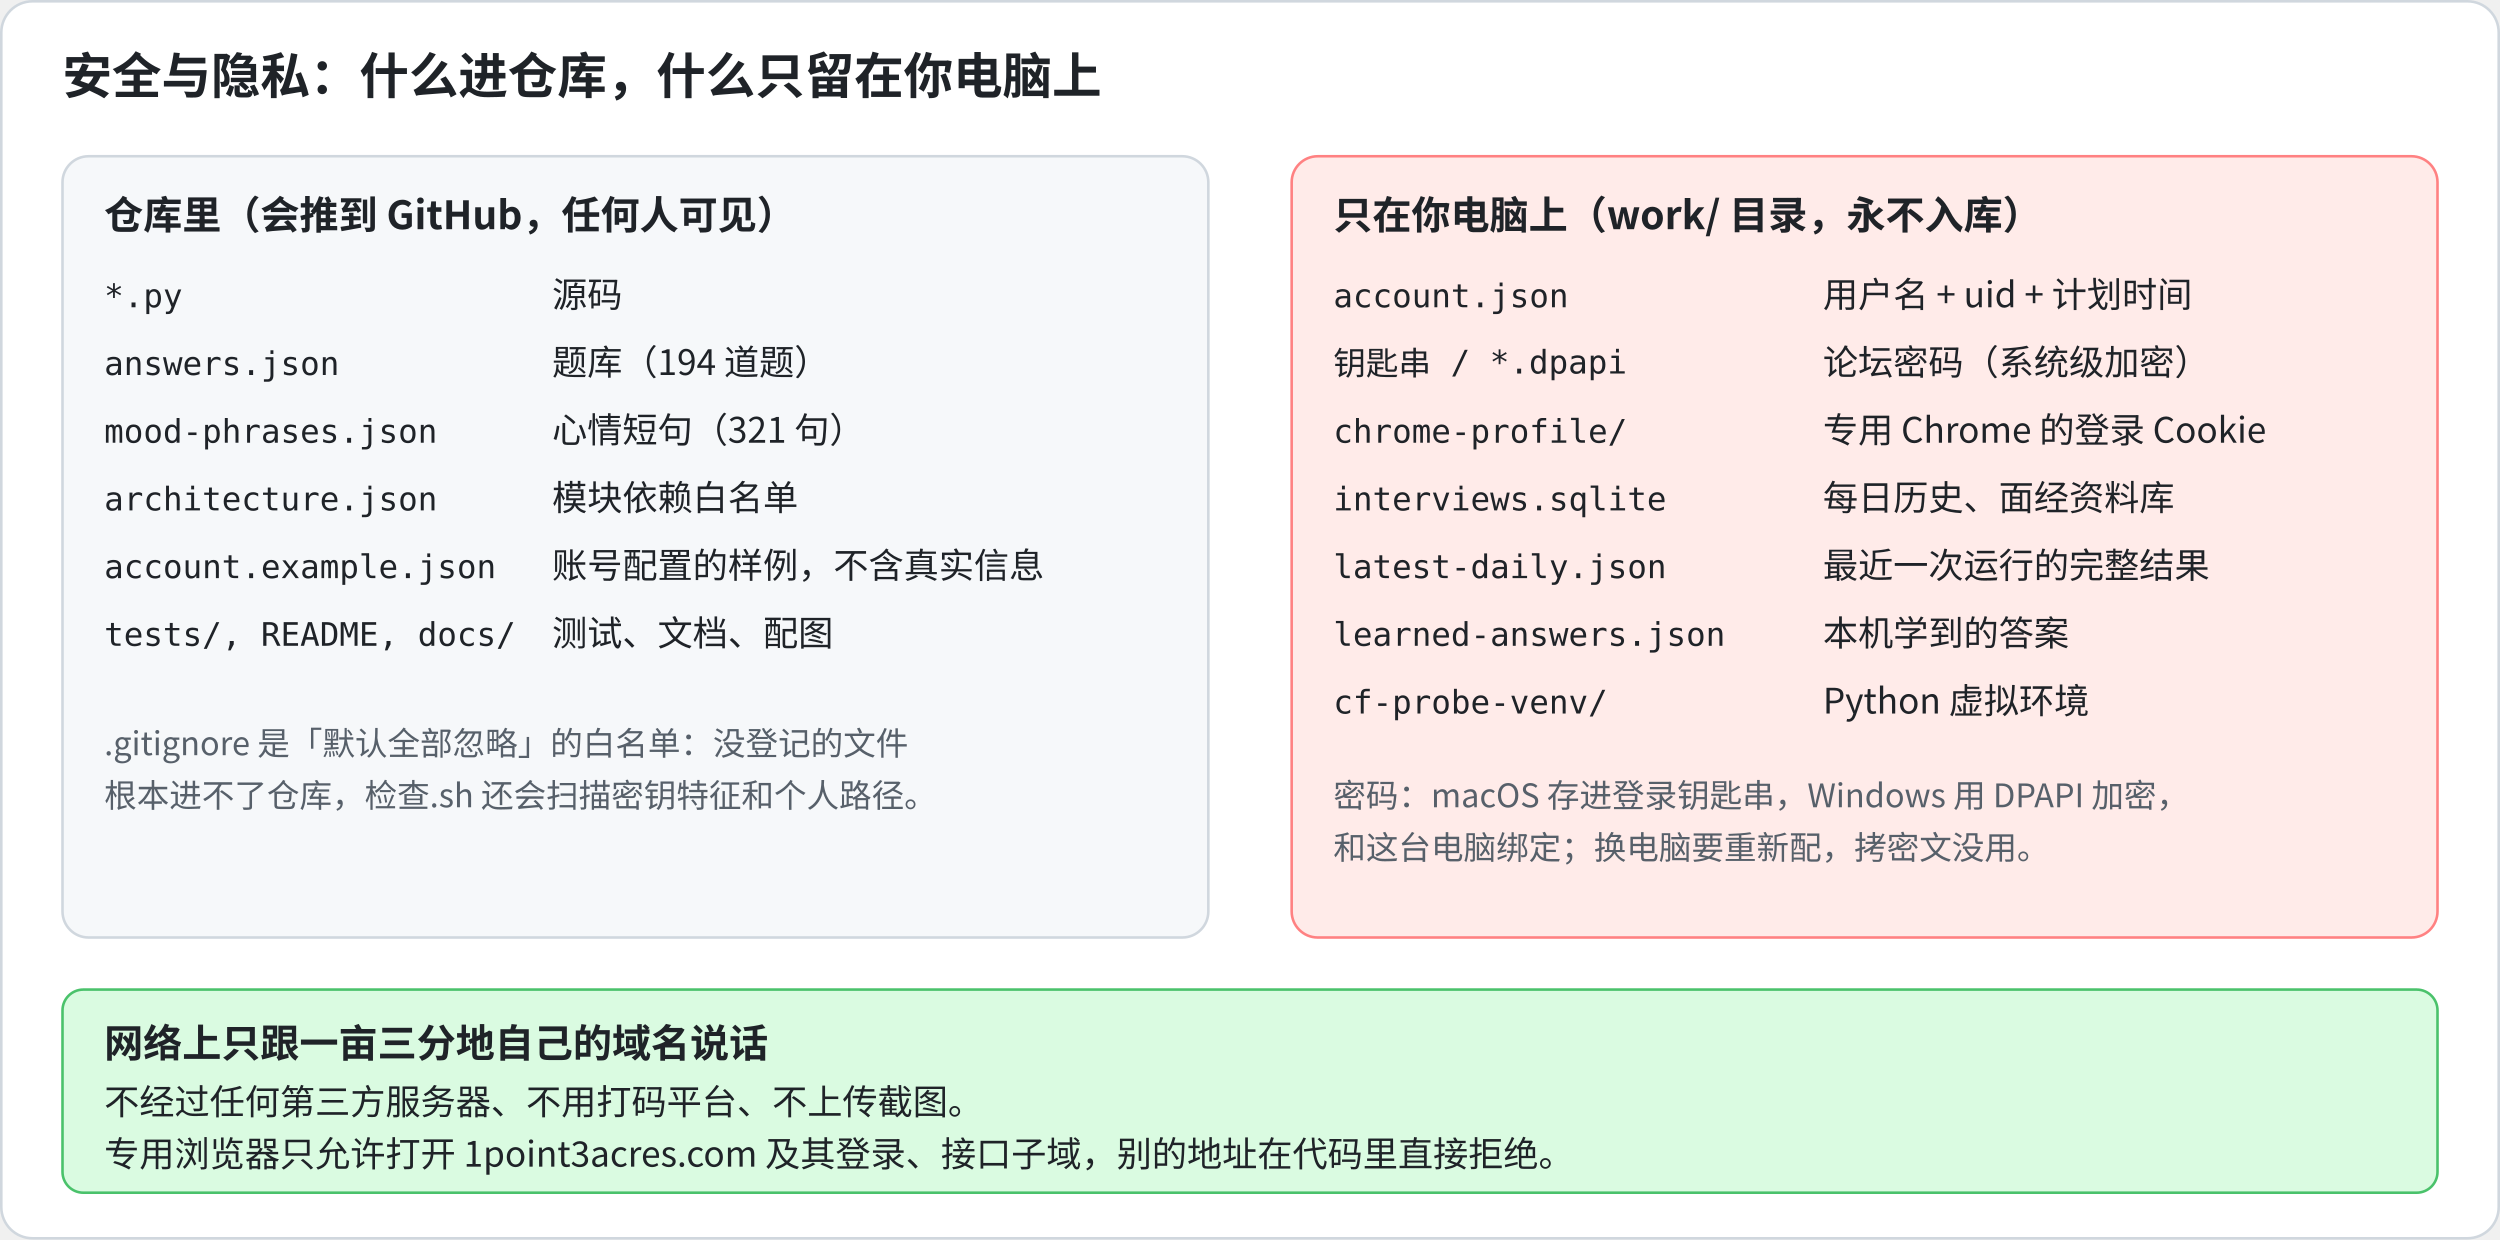
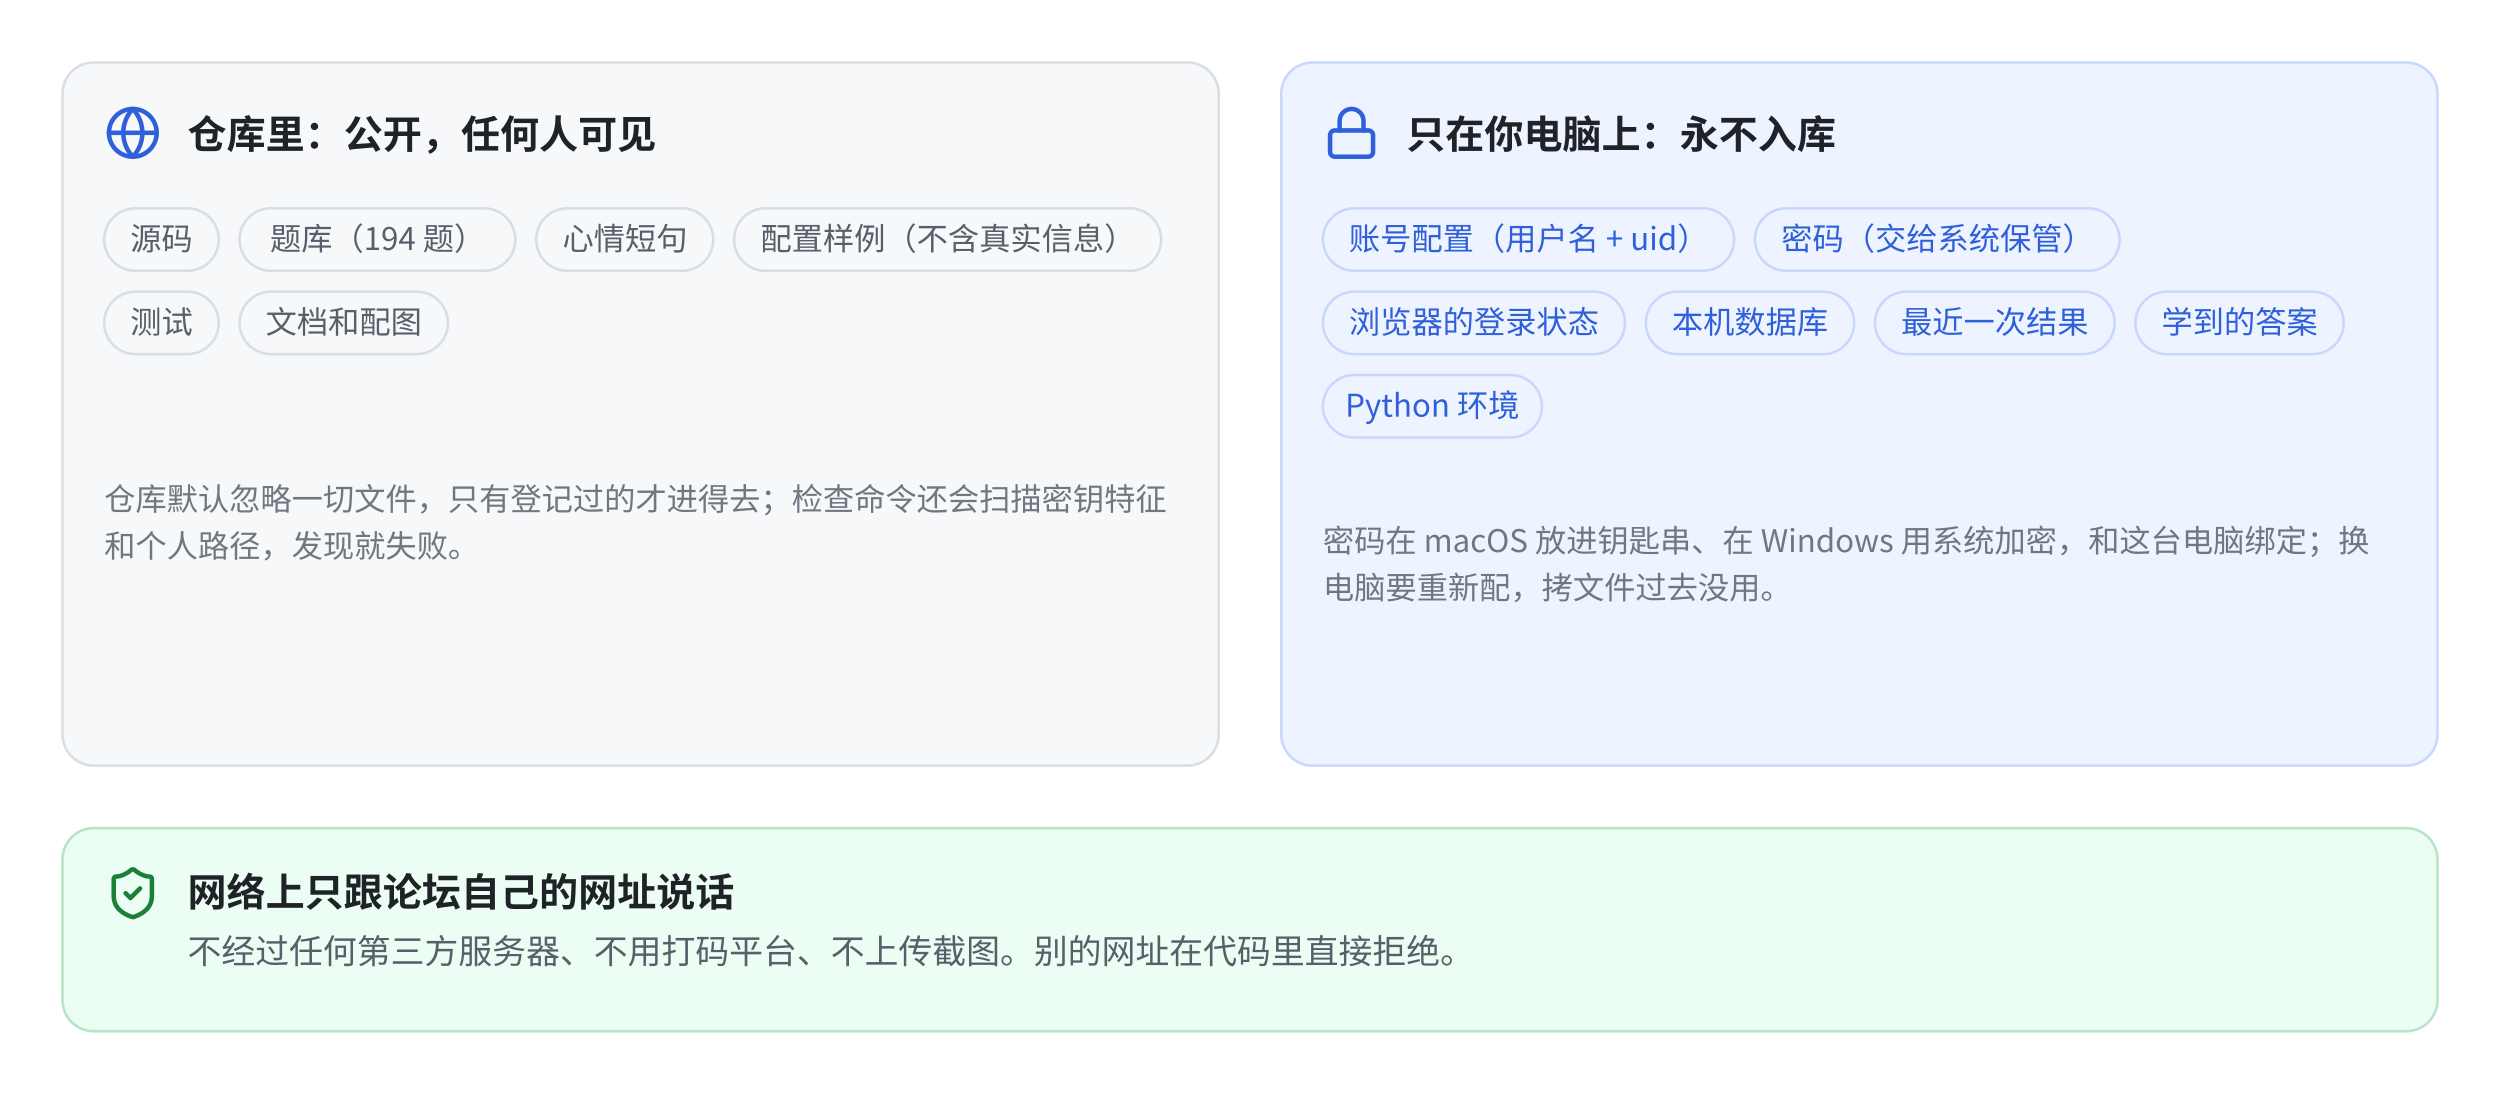
- <svg xmlns="http://www.w3.org/2000/svg" width="960" height="476" viewBox="0 0 960 476" role="img" aria-label="安全与隐私：哪些东西进仓库，哪些只留在你电脑上">
+ <svg xmlns="http://www.w3.org/2000/svg" width="960" height="420" viewBox="0 0 960 420" role="img" aria-label="安全与隐私">
  <style>
- text{font-family:-apple-system,BlinkMacSystemFont,'Segoe UI','PingFang SC','Hiragino Sans GB','Microsoft YaHei','Noto Sans CJK SC',Helvetica,Arial,sans-serif;fill:#1f2328}
- .h{font-size:19px;font-weight:700}.b{font-size:15px;font-weight:600}.t{font-size:13.5px}.s{font-size:12.5px;fill:#57606a}
- .m{font-family:ui-monospace,SFMono-Regular,Menlo,Consolas,monospace;font-size:12.5px}
+ text{font-family:-apple-system,BlinkMacSystemFont,'Segoe UI','PingFang SC','Hiragino Sans GB','Microsoft YaHei','Noto Sans CJK SC',Helvetica,Arial,sans-serif;fill:#1f2328;font-size:13px}
+ .h{font-size:15px;font-weight:600}.hb{font-size:17px;font-weight:700}
+ .s{font-size:13px;fill:#57606a}.xs{font-size:12px;fill:#6f7781}
+ .mono{font-family:ui-monospace,SFMono-Regular,Menlo,Consolas,'PingFang SC','Microsoft YaHei',monospace;font-size:12px;fill:#57606a}
+ .w{fill:#ffffff;font-weight:600}
+ .bg{fill:#ffffff}
+ .line{stroke:#8c959f;stroke-width:1.6;fill:none;stroke-linecap:round;stroke-linejoin:round}
+ .line.soft{stroke:#c9d1d9}
+ .ar{stroke:#8c959f;stroke-width:1.6;fill:none;marker-end:url(#ah);stroke-linecap:round;stroke-linejoin:round}
+ .ar.blue{stroke:#2f5fdb;marker-end:url(#ah-blue)}.ar.green{stroke:#1a7f37;marker-end:url(#ah-green)}
+ .ar.red{stroke:#cf222e;marker-end:url(#ah-red)}.ar.amber{stroke:#9a6700;marker-end:url(#ah-amber)}
+ .ar.dash{stroke-dasharray:5 4}
+ .ic{fill:none;stroke-width:1.9;stroke-linecap:round;stroke-linejoin:round}
+ .c-gray{fill:#f6f8fa;stroke:#d8dee4;stroke-width:1}.f-gray{fill:#57606a}.k-gray{stroke:#57606a}.t-gray{fill:#57606a}.ic-gray{stroke:#57606a}.sf-gray{fill:#f6f8fa}.ss-gray{stroke:#d8dee4}
+ .c-blue{fill:#eef4ff;stroke:#c7d7fe;stroke-width:1}.f-blue{fill:#2f5fdb}.k-blue{stroke:#2f5fdb}.t-blue{fill:#2f5fdb}.ic-blue{stroke:#2f5fdb}.sf-blue{fill:#eef4ff}.ss-blue{stroke:#c7d7fe}
+ .c-green{fill:#ecfdf3;stroke:#b7e4c7;stroke-width:1}.f-green{fill:#1a7f37}.k-green{stroke:#1a7f37}.t-green{fill:#1a7f37}.ic-green{stroke:#1a7f37}.sf-green{fill:#ecfdf3}.ss-green{stroke:#b7e4c7}
+ .c-amber{fill:#fff8e6;stroke:#f5d78a;stroke-width:1}.f-amber{fill:#9a6700}.k-amber{stroke:#9a6700}.t-amber{fill:#9a6700}.ic-amber{stroke:#9a6700}.sf-amber{fill:#fff8e6}.ss-amber{stroke:#f5d78a}
+ .c-red{fill:#fff1f0;stroke:#f7b9b4;stroke-width:1}.f-red{fill:#cf222e}.k-red{stroke:#cf222e}.t-red{fill:#cf222e}.ic-red{stroke:#cf222e}.sf-red{fill:#fff1f0}.ss-red{stroke:#f7b9b4}
+ .c-purple{fill:#f6f1ff;stroke:#d6c7f5;stroke-width:1}.f-purple{fill:#6e40c9}.k-purple{stroke:#6e40c9}.t-purple{fill:#6e40c9}.ic-purple{stroke:#6e40c9}.sf-purple{fill:#f6f1ff}.ss-purple{stroke:#d6c7f5}
+ @media (prefers-color-scheme: dark){
+ text{fill:#e6edf3}.s{fill:#a3adb8}.xs{fill:#8b949e}.mono{fill:#a3adb8}.w{fill:#ffffff}
+ .bg{fill:#0d1117}
+ .line{stroke:#6e7681}.line.soft{stroke:#30363d}
+ .ar{stroke:#6e7681}
+ .ar.blue{stroke:#79a6ff}.ar.green{stroke:#4ad07a}.ar.red{stroke:#ff7b72}.ar.amber{stroke:#e3b341}
+ .c-gray{fill:#161b22;stroke:#30363d}.f-gray{fill:#8b949e}.k-gray{stroke:#8b949e}.t-gray{fill:#8b949e}.ic-gray{stroke:#8b949e}.sf-gray{fill:#161b22}.ss-gray{stroke:#30363d}
+ .c-blue{fill:#12203a;stroke:#2b4a86}.f-blue{fill:#79a6ff}.k-blue{stroke:#79a6ff}.t-blue{fill:#79a6ff}.ic-blue{stroke:#79a6ff}.sf-blue{fill:#12203a}.ss-blue{stroke:#2b4a86}
+ .c-green{fill:#0f2a1a;stroke:#1f5a33}.f-green{fill:#4ad07a}.k-green{stroke:#4ad07a}.t-green{fill:#4ad07a}.ic-green{stroke:#4ad07a}.sf-green{fill:#0f2a1a}.ss-green{stroke:#1f5a33}
+ .c-amber{fill:#2e2410;stroke:#6b4f12}.f-amber{fill:#e3b341}.k-amber{stroke:#e3b341}.t-amber{fill:#e3b341}.ic-amber{stroke:#e3b341}.sf-amber{fill:#2e2410}.ss-amber{stroke:#6b4f12}
+ .c-red{fill:#301416;stroke:#7a2a2e}.f-red{fill:#ff7b72}.k-red{stroke:#ff7b72}.t-red{fill:#ff7b72}.ic-red{stroke:#ff7b72}.sf-red{fill:#301416}.ss-red{stroke:#7a2a2e}
+ .c-purple{fill:#231a36;stroke:#4a3480}.f-purple{fill:#b083f0}.k-purple{stroke:#b083f0}.t-purple{fill:#b083f0}.ic-purple{stroke:#b083f0}.sf-purple{fill:#231a36}.ss-purple{stroke:#4a3480}
+ }
</style>
-   <rect x="0.5" y="0.5" width="959" height="475" rx="12" fill="#fff" stroke="#d0d7de" />
-   <text x="24" y="36" class="h">安全与隐私：什么进仓库，什么只留在你电脑上</text>
-   <rect x="24" y="60" width="440" height="300" rx="10" fill="#f6f8fa" stroke="#d0d7de" />
-   <text x="40" y="88" class="b">仓库里（会推到 GitHub，任何人可见）</text>
-   <text x="40" y="118" class="m">*.py</text>
-   <text x="212" y="118" class="t">源码</text>
-   <text x="40" y="144" class="m">answers.json</text>
-   <text x="212" y="144" class="t">题库（194 道题）</text>
-   <text x="40" y="170" class="m">mood-phrases.json</text>
-   <text x="212" y="170" class="t">心情短句（321 句）</text>
-   <text x="40" y="196" class="m">architecture.json</text>
-   <text x="212" y="196" class="t">模块依赖白名单</text>
-   <text x="40" y="222" class="m">account.example.json</text>
-   <text x="212" y="222" class="t">账号配置的样例，不含真实信息</text>
-   <text x="40" y="248" class="m">tests/, README, docs/</text>
-   <text x="212" y="248" class="t">测试、文档、配图</text>
-   <text x="40" y="290" class="s">.gitignore 是「默认全部忽略」的白名单：没登记的文件</text>
-   <text x="40" y="310" class="s">根本进不了仓库，检查.sh 还会扫描密钥特征和个人路径。</text>
-   <rect x="496" y="60" width="440" height="300" rx="10" fill="#ffebe9" stroke="#ff8182" />
-   <text x="512" y="88" class="b">只在你电脑上（work/ 目录，永不入库）</text>
-   <text x="512" y="118" class="m">account.json</text>
-   <text x="700" y="118" class="t">用户名 + uid + 计划时间</text>
-   <text x="512" y="144" class="m">钥匙串 / *.dpapi</text>
-   <text x="700" y="144" class="t">论坛密码（系统级加密）</text>
-   <text x="512" y="170" class="m">chrome-profile/</text>
-   <text x="700" y="170" class="t">专用 Chrome 的登录 Cookie</text>
-   <text x="512" y="196" class="m">interviews.sqlite</text>
-   <text x="700" y="196" class="t">每日历史、面经资料库</text>
-   <text x="512" y="222" class="m">latest-daily.json</text>
-   <text x="700" y="222" class="t">最近一次运行的完整结果</text>
-   <text x="512" y="248" class="m">learned-answers.json</text>
-   <text x="700" y="248" class="t">本机学到的答案</text>
-   <text x="512" y="274" class="m">cf-probe-venv/</text>
-   <text x="700" y="274" class="t">Python 虚拟环境</text>
-   <text x="512" y="310" class="s">密码：macOS 存进登录钥匙串，Windows 用 DPAPI 加密，</text>
-   <text x="512" y="330" class="s">和这台电脑绑定；换电脑要重新配，拷密文没用。</text>
-   <rect x="24" y="380" width="912" height="78" rx="8" fill="#dafbe1" stroke="#4ac26b" />
-   <text x="40" y="406" class="b">网络上只跟一亩三分地自己的域名说话</text>
-   <text x="40" y="428" class="t">不经过任何第三方服务器、不用打码平台、不上传截图。</text>
-   <text x="40" y="448" class="t">专用浏览器只允许打开 1point3acres.com 及其登录、接口子域，别的地址在代码里直接拒绝。</text>
+   <defs>
+     <marker id="ah" viewBox="0 0 10 10" refX="8.5" refY="5" markerWidth="7" markerHeight="7" orient="auto-start-reverse">
+       <path d="M1,1 L9,5 L1,9" fill="none" stroke="#8c959f" stroke-width="1.8" stroke-linecap="round" stroke-linejoin="round" />
+     </marker>
+     <marker id="ah-blue" viewBox="0 0 10 10" refX="8.5" refY="5" markerWidth="7" markerHeight="7" orient="auto-start-reverse">
+       <path d="M1,1 L9,5 L1,9" fill="none" stroke="#2f5fdb" stroke-width="1.8" stroke-linecap="round" stroke-linejoin="round" />
+     </marker>
+     <marker id="ah-green" viewBox="0 0 10 10" refX="8.5" refY="5" markerWidth="7" markerHeight="7" orient="auto-start-reverse">
+       <path d="M1,1 L9,5 L1,9" fill="none" stroke="#1a7f37" stroke-width="1.8" stroke-linecap="round" stroke-linejoin="round" />
+     </marker>
+     <marker id="ah-red" viewBox="0 0 10 10" refX="8.5" refY="5" markerWidth="7" markerHeight="7" orient="auto-start-reverse">
+       <path d="M1,1 L9,5 L1,9" fill="none" stroke="#cf222e" stroke-width="1.8" stroke-linecap="round" stroke-linejoin="round" />
+     </marker>
+     <marker id="ah-amber" viewBox="0 0 10 10" refX="8.5" refY="5" markerWidth="7" markerHeight="7" orient="auto-start-reverse">
+       <path d="M1,1 L9,5 L1,9" fill="none" stroke="#9a6700" stroke-width="1.8" stroke-linecap="round" stroke-linejoin="round" />
+     </marker>
+   </defs>
+   <rect width="960" height="420" class="bg" />
+   <rect x="24.0" y="24.0" width="444.0" height="270.0" rx="12" class="c-gray" />
+   <g transform="translate(40.0,40.0) scale(0.917)" class="ic ic-blue">
+     <circle cx="12" cy="12" r="10" />
+     <path d="M12 2a14.5 14.5 0 0 0 0 20 14.5 14.5 0 0 0 0-20" />
+     <path d="M2 12h20" />
+   </g>
+   <text x="72" y="57" class="h">仓库里：公开，任何人可见</text>
+   <rect x="40.0" y="80.0" width="44.0" height="24.0" rx="12.0" class="c-gray" />
+   <text x="62" y="96" class="xs t-gray" text-anchor="middle" style="font-size:12px">源码</text>
+   <rect x="92.0" y="80.0" width="105.9" height="24.0" rx="12.0" class="c-gray" />
+   <text x="145" y="96" class="xs t-gray" text-anchor="middle" style="font-size:12px">题库（194 题）</text>
+   <rect x="205.9" y="80.0" width="68.0" height="24.0" rx="12.0" class="c-gray" />
+   <text x="240" y="96" class="xs t-gray" text-anchor="middle" style="font-size:12px">心情短句</text>
+   <rect x="281.9" y="80.0" width="164.0" height="24.0" rx="12.0" class="c-gray" />
+   <text x="364" y="96" class="xs t-gray" text-anchor="middle" style="font-size:12px">配置样例（不含真实信息）</text>
+   <rect x="40.0" y="112.0" width="44.0" height="24.0" rx="12.0" class="c-gray" />
+   <text x="62" y="128" class="xs t-gray" text-anchor="middle" style="font-size:12px">测试</text>
+   <rect x="92.0" y="112.0" width="80.0" height="24.0" rx="12.0" class="c-gray" />
+   <text x="132" y="128" class="xs t-gray" text-anchor="middle" style="font-size:12px">文档和配图</text>
+   <text x="40" y="196" class="xs">仓库默认忽略一切文件，只有登记过的才进得去；检查命令还会扫描密钥特征</text>
+   <text x="40" y="214" class="xs">和个人路径，发现就失败。</text>
+   <rect x="492.0" y="24.0" width="444.0" height="270.0" rx="12" class="c-blue" />
+   <g transform="translate(508.0,40.0) scale(0.917)" class="ic ic-blue">
+     <rect x="3" y="11" width="18" height="11" rx="2" />
+     <path d="M7 11V7a5 5 0 0 1 10 0v4" />
+   </g>
+   <text x="540" y="57" class="h">只在你电脑上：永不入库</text>
+   <rect x="508.0" y="80.0" width="157.9" height="24.0" rx="12.0" class="c-blue" />
+   <text x="587" y="96" class="xs t-blue" text-anchor="middle" style="font-size:12px">账号配置（用户名 + uid）</text>
+   <rect x="673.9" y="80.0" width="140.0" height="24.0" rx="12.0" class="c-blue" />
+   <text x="744" y="96" class="xs t-blue" text-anchor="middle" style="font-size:12px">密码（交给系统保管）</text>
+   <rect x="508.0" y="112.0" width="116.0" height="24.0" rx="12.0" class="c-blue" />
+   <text x="566" y="128" class="xs t-blue" text-anchor="middle" style="font-size:12px">浏览器的登录状态</text>
+   <rect x="632.0" y="112.0" width="80.0" height="24.0" rx="12.0" class="c-blue" />
+   <text x="672" y="128" class="xs t-blue" text-anchor="middle" style="font-size:12px">本机数据库</text>
+   <rect x="720.0" y="112.0" width="92.0" height="24.0" rx="12.0" class="c-blue" />
+   <text x="766" y="128" class="xs t-blue" text-anchor="middle" style="font-size:12px">最近一次结果</text>
+   <rect x="820.0" y="112.0" width="80.0" height="24.0" rx="12.0" class="c-blue" />
+   <text x="860" y="128" class="xs t-blue" text-anchor="middle" style="font-size:12px">学到的答案</text>
+   <rect x="508.0" y="144.0" width="84.1" height="24.0" rx="12.0" class="c-blue" />
+   <text x="550" y="160" class="xs t-blue" text-anchor="middle" style="font-size:12px">Python 环境</text>
+   <text x="508" y="212" class="xs">密码在 macOS 放进钥匙串、在 Windows 用系统加密，和这台电脑绑定；换</text>
+   <text x="508" y="230" class="xs">电脑要重新配，拷文件过去没用。</text>
+   <rect x="24.0" y="318.0" width="912.0" height="78.0" rx="12" class="c-green" />
+   <g transform="translate(40.0,332.0) scale(0.917)" class="ic ic-green">
+     <path d="M20 13c0 5-3.5 7.5-7.66 8.95a1 1 0 0 1-.67-.01C7.5 20.5 4 18 4 13V6a1 1 0 0 1 1-1c2 0 4.5-1.2 6.24-2.72a1.17 1.17 0 0 1 1.52 0C14.51 3.81 17 5 19 5a1 1 0 0 1 1 1z" />
+     <path d="m9 12 2 2 4-4" />
+   </g>
+   <text x="72" y="348" class="h">网络上只跟论坛自己的网址说话</text>
+   <text x="72" y="370" class="s">不经过任何第三方服务器、不用打码平台、不上传截图。别的网址在代码里直接拒绝。</text>
</svg>
